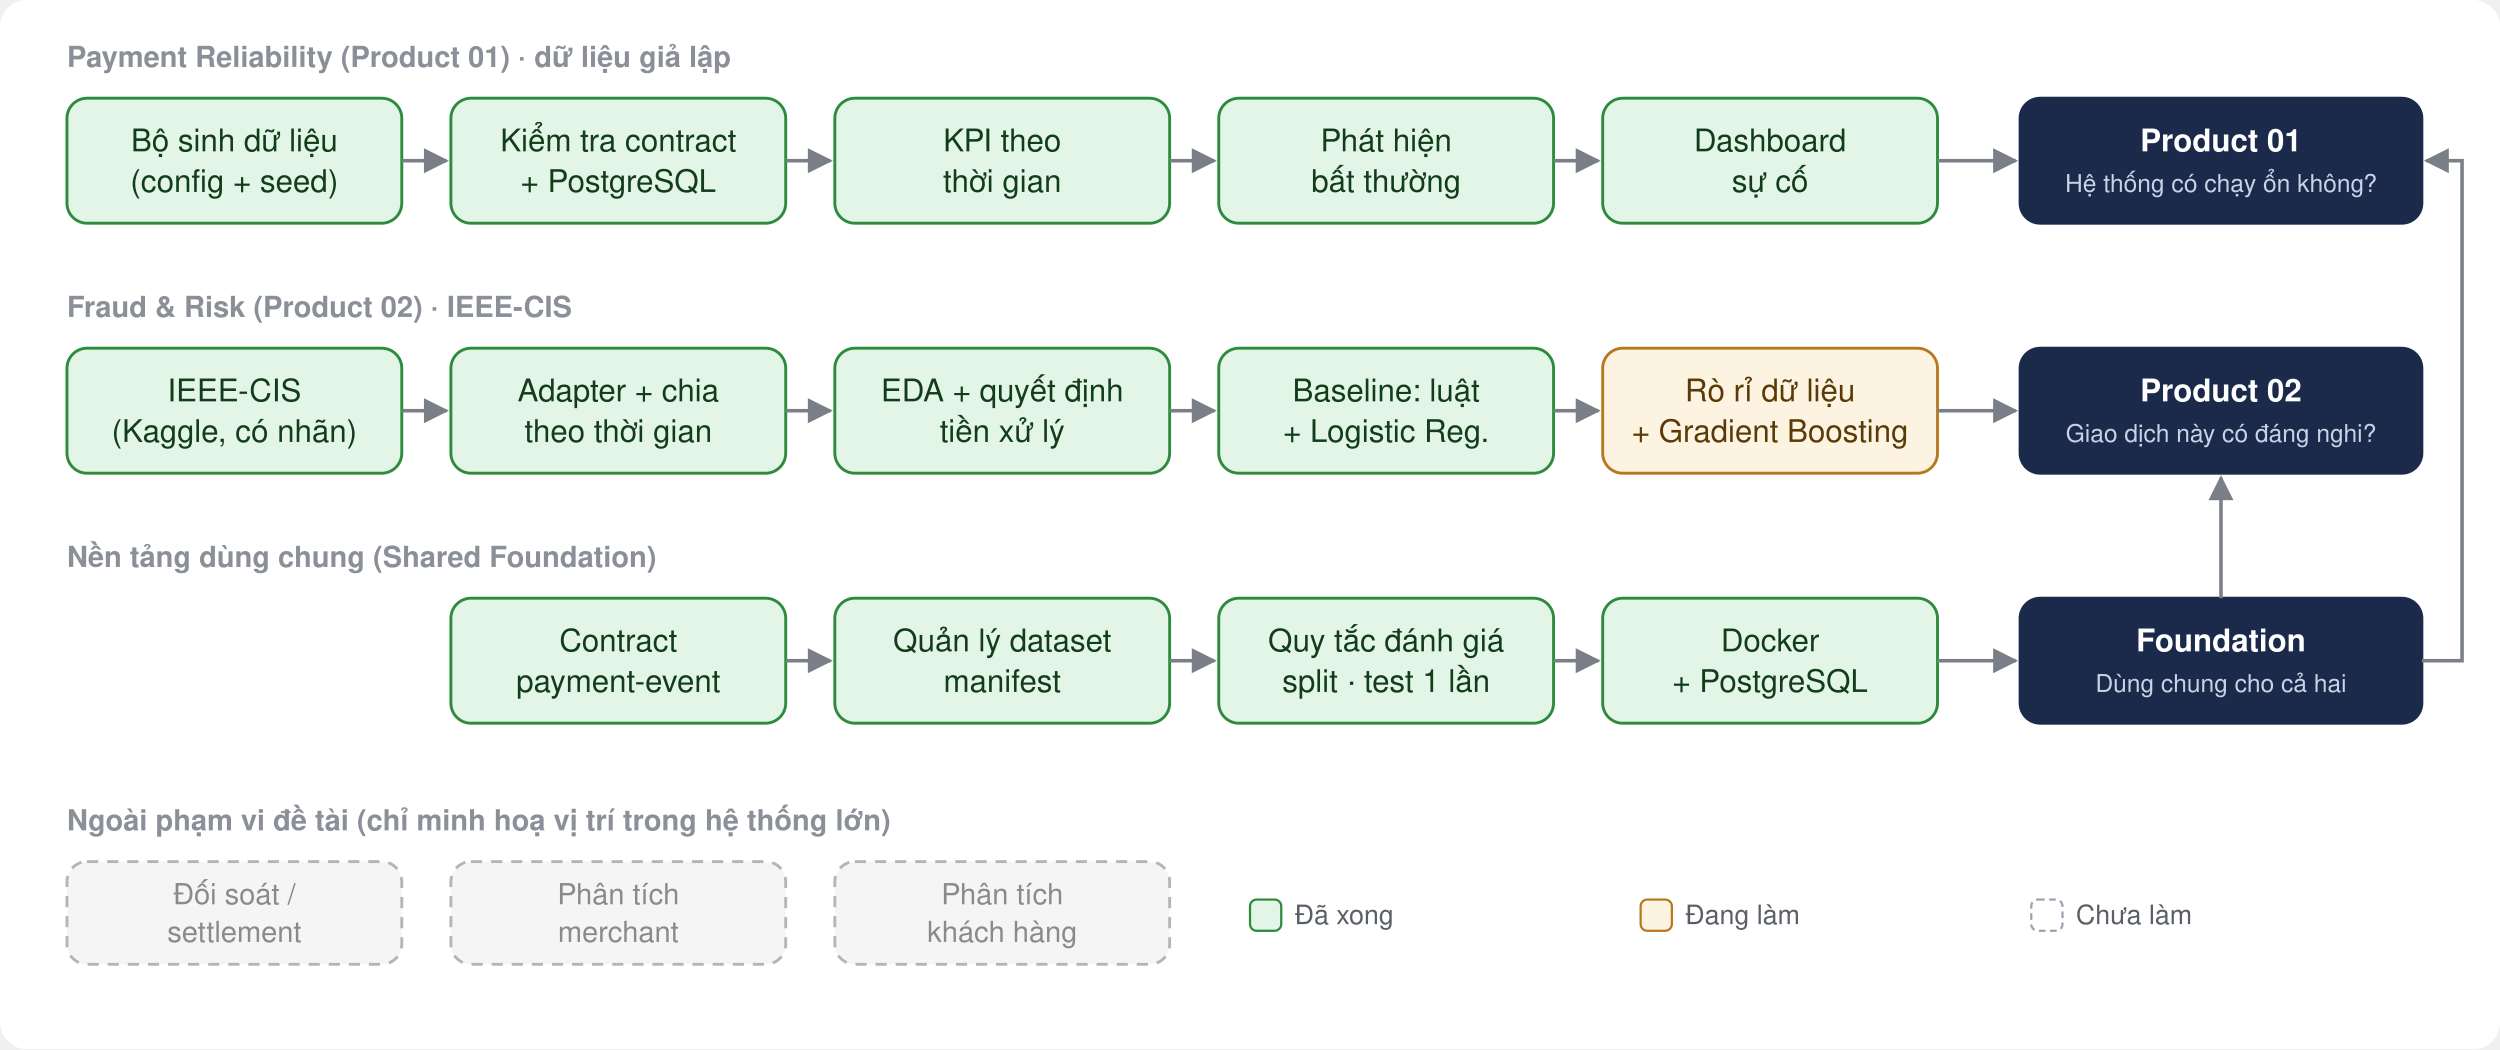
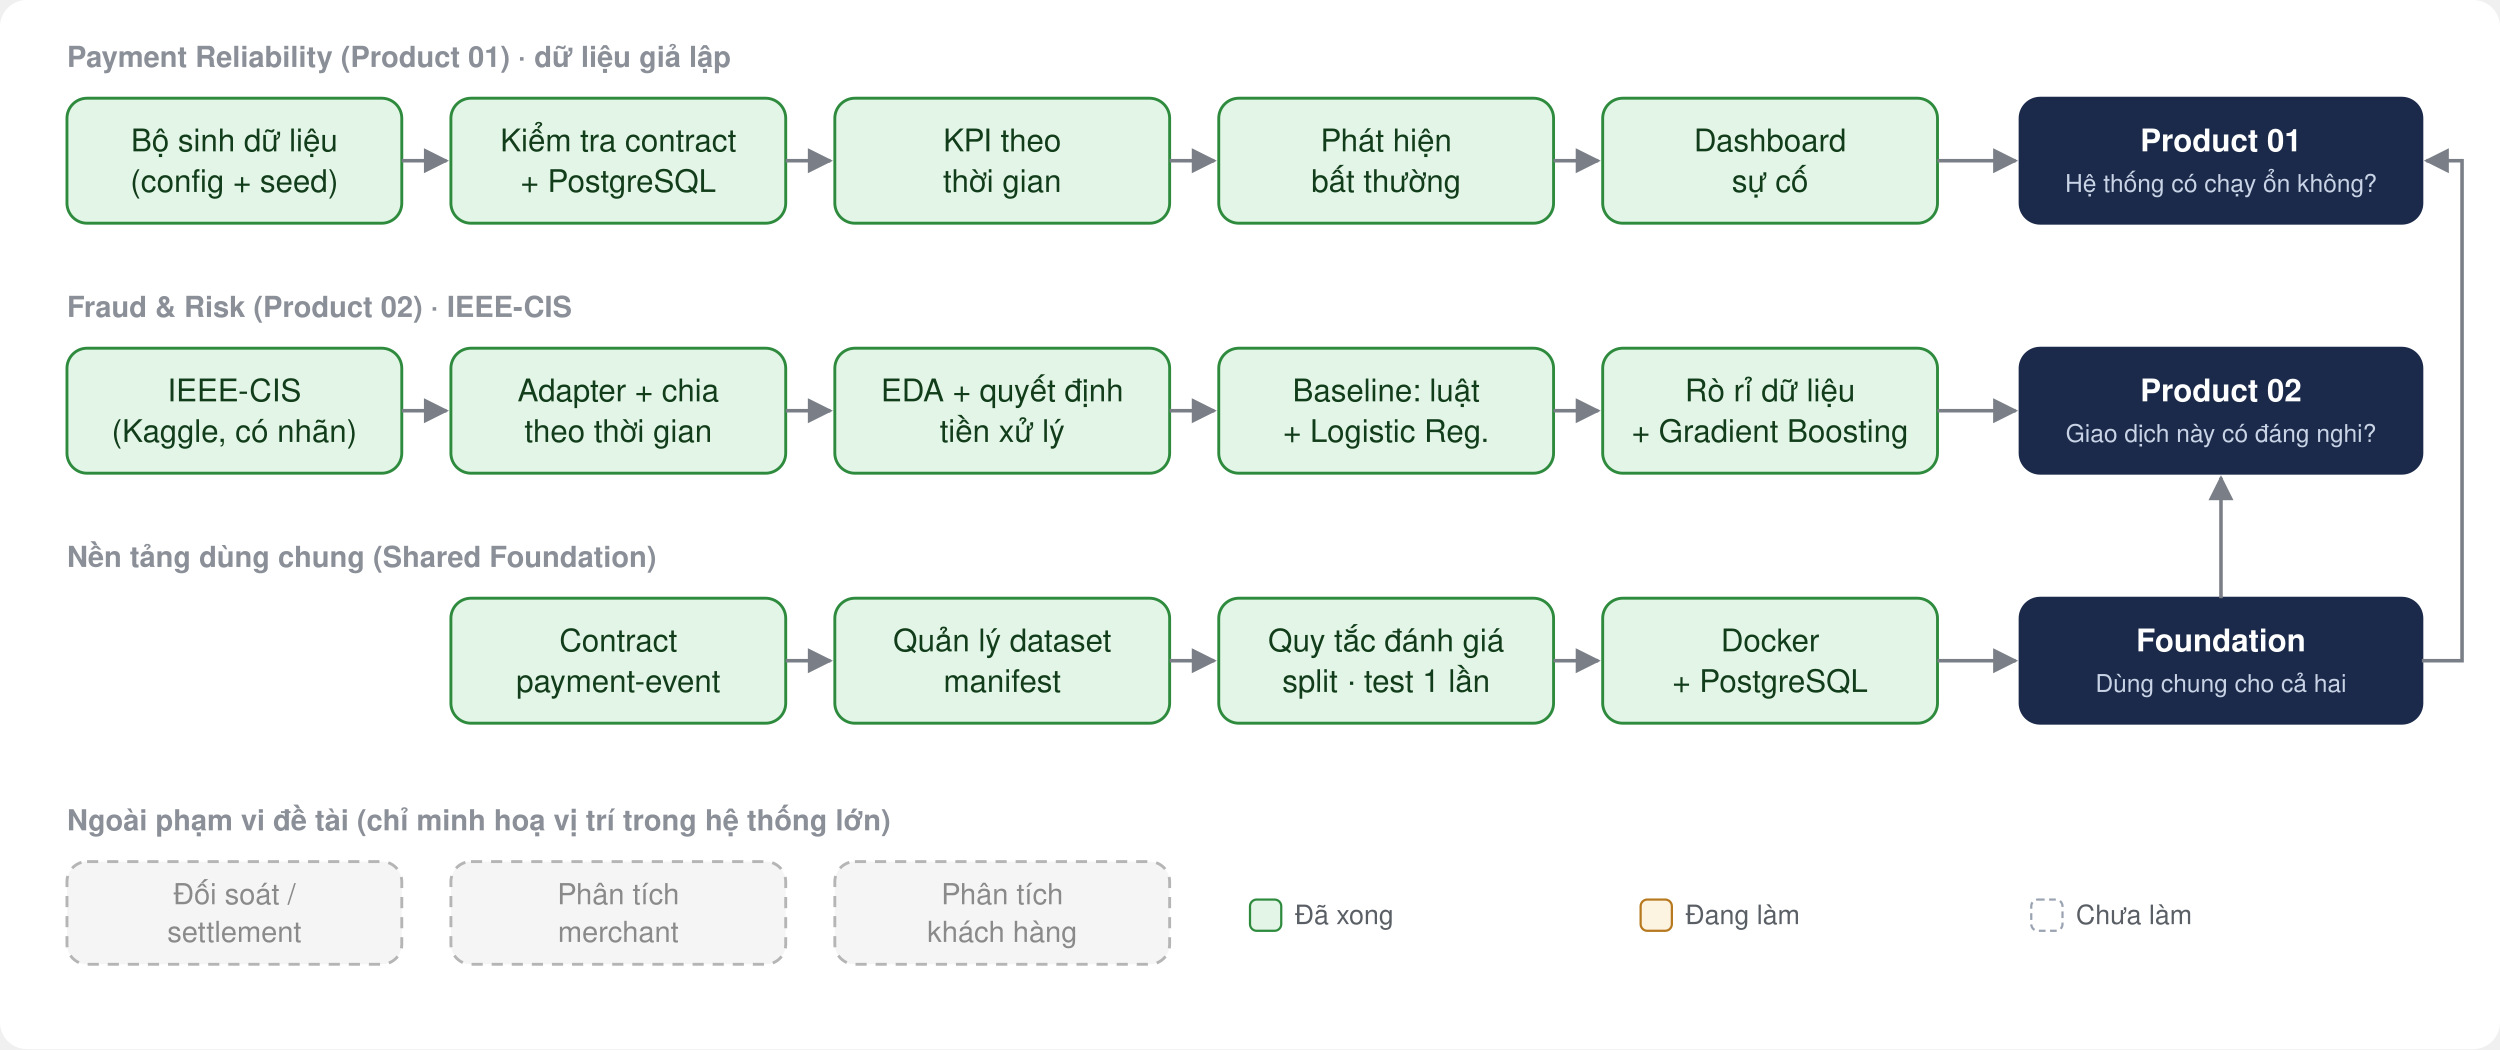
<svg xmlns="http://www.w3.org/2000/svg" width="1120" height="470" viewBox="0 0 1120 470" font-family="Segoe UI, Helvetica Neue, Helvetica, Arial, sans-serif">
  <defs>
    <marker id="ah" viewBox="0 0 10 10" refX="9" refY="5" markerWidth="7" markerHeight="7" orient="auto-start-reverse">
      <path d="M0,0 L10,5 L0,10 z" fill="#7a7f87" />
    </marker>
  </defs>
  <rect width="1120" height="470" rx="12" fill="#ffffff" />
  <text x="30" y="30" font-size="13" font-weight="700" fill="#8a8f98">Payment Reliability (Product 01) · dữ liệu giả lập</text>
  <rect x="30" y="44" width="150" height="56" rx="9" fill="#e3f5e6" stroke="#2e8b3e" stroke-width="1.3" />
  <text x="105.0" y="67.8" text-anchor="middle" font-size="14" font-weight="400" fill="#123d1b">Bộ sinh dữ liệu</text>
  <text x="105.0" y="86.0" text-anchor="middle" font-size="14" font-weight="400" fill="#123d1b">(config + seed)</text>
  <rect x="202" y="44" width="150" height="56" rx="9" fill="#e3f5e6" stroke="#2e8b3e" stroke-width="1.3" />
  <text x="277.0" y="67.8" text-anchor="middle" font-size="14" font-weight="400" fill="#123d1b">Kiểm tra contract</text>
  <text x="277.0" y="86.0" text-anchor="middle" font-size="14" font-weight="400" fill="#123d1b">+ PostgreSQL</text>
  <rect x="374" y="44" width="150" height="56" rx="9" fill="#e3f5e6" stroke="#2e8b3e" stroke-width="1.3" />
  <text x="449.0" y="67.8" text-anchor="middle" font-size="14" font-weight="400" fill="#123d1b">KPI theo</text>
  <text x="449.0" y="86.0" text-anchor="middle" font-size="14" font-weight="400" fill="#123d1b">thời gian</text>
  <rect x="546" y="44" width="150" height="56" rx="9" fill="#e3f5e6" stroke="#2e8b3e" stroke-width="1.3" />
  <text x="621.0" y="67.8" text-anchor="middle" font-size="14" font-weight="400" fill="#123d1b">Phát hiện</text>
  <text x="621.0" y="86.0" text-anchor="middle" font-size="14" font-weight="400" fill="#123d1b">bất thường</text>
  <rect x="718" y="44" width="150" height="56" rx="9" fill="#e3f5e6" stroke="#2e8b3e" stroke-width="1.3" />
  <text x="793.0" y="67.8" text-anchor="middle" font-size="14" font-weight="400" fill="#123d1b">Dashboard</text>
  <text x="793.0" y="86.0" text-anchor="middle" font-size="14" font-weight="400" fill="#123d1b">sự cố</text>
  <rect x="905" y="44" width="180" height="56" rx="9" fill="#1b2a4a" stroke="#1b2a4a" stroke-width="1.3" />
  <text x="995.0" y="67.8" text-anchor="middle" font-size="14" font-weight="700" fill="#ffffff">Product 01</text>
  <text x="995.0" y="86.0" text-anchor="middle" font-size="11" fill="#c9d3e6">Hệ thống có chạy ổn không?</text>
  <text x="30" y="142" font-size="13" font-weight="700" fill="#8a8f98">Fraud &amp; Risk (Product 02) · IEEE-CIS</text>
  <rect x="30" y="156" width="150" height="56" rx="9" fill="#e3f5e6" stroke="#2e8b3e" stroke-width="1.3" />
  <text x="105.0" y="179.8" text-anchor="middle" font-size="14" font-weight="400" fill="#123d1b">IEEE-CIS</text>
  <text x="105.0" y="198.0" text-anchor="middle" font-size="14" font-weight="400" fill="#123d1b">(Kaggle, có nhãn)</text>
  <rect x="202" y="156" width="150" height="56" rx="9" fill="#e3f5e6" stroke="#2e8b3e" stroke-width="1.3" />
  <text x="277.0" y="179.8" text-anchor="middle" font-size="14" font-weight="400" fill="#123d1b">Adapter + chia</text>
  <text x="277.0" y="198.0" text-anchor="middle" font-size="14" font-weight="400" fill="#123d1b">theo thời gian</text>
  <rect x="374" y="156" width="150" height="56" rx="9" fill="#e3f5e6" stroke="#2e8b3e" stroke-width="1.3" />
  <text x="449.0" y="179.8" text-anchor="middle" font-size="14" font-weight="400" fill="#123d1b">EDA + quyết định</text>
  <text x="449.0" y="198.0" text-anchor="middle" font-size="14" font-weight="400" fill="#123d1b">tiền xử lý</text>
  <rect x="546" y="156" width="150" height="56" rx="9" fill="#e3f5e6" stroke="#2e8b3e" stroke-width="1.3" />
  <text x="621.0" y="179.8" text-anchor="middle" font-size="14" font-weight="400" fill="#123d1b">Baseline: luật</text>
  <text x="621.0" y="198.0" text-anchor="middle" font-size="14" font-weight="400" fill="#123d1b">+ Logistic Reg.</text>
-   <rect x="718" y="156" width="150" height="56" rx="9" fill="#fdf3e1" stroke="#b7791f" stroke-width="1.3" />
-   <text x="793.0" y="179.8" text-anchor="middle" font-size="14" font-weight="400" fill="#5a3a07">Rò rỉ dữ liệu</text>
-   <text x="793.0" y="198.0" text-anchor="middle" font-size="14" font-weight="400" fill="#5a3a07">+ Gradient Boosting</text>
+   <rect x="718" y="156" width="150" height="56" rx="9" fill="#e3f5e6" stroke="#2e8b3e" stroke-width="1.3" />
+   <text x="793.0" y="179.8" text-anchor="middle" font-size="14" font-weight="400" fill="#123d1b">Rò rỉ dữ liệu</text>
+   <text x="793.0" y="198.0" text-anchor="middle" font-size="14" font-weight="400" fill="#123d1b">+ Gradient Boosting</text>
  <rect x="905" y="156" width="180" height="56" rx="9" fill="#1b2a4a" stroke="#1b2a4a" stroke-width="1.3" />
  <text x="995.0" y="179.8" text-anchor="middle" font-size="14" font-weight="700" fill="#ffffff">Product 02</text>
  <text x="995.0" y="198.0" text-anchor="middle" font-size="11" fill="#c9d3e6">Giao dịch này có đáng nghi?</text>
  <text x="30" y="254" font-size="13" font-weight="700" fill="#8a8f98">Nền tảng dùng chung (Shared Foundation)</text>
  <rect x="202" y="268" width="150" height="56" rx="9" fill="#e3f5e6" stroke="#2e8b3e" stroke-width="1.3" />
  <text x="277.0" y="291.8" text-anchor="middle" font-size="14" font-weight="400" fill="#123d1b">Contract</text>
  <text x="277.0" y="310.0" text-anchor="middle" font-size="14" font-weight="400" fill="#123d1b">payment-event</text>
  <rect x="374" y="268" width="150" height="56" rx="9" fill="#e3f5e6" stroke="#2e8b3e" stroke-width="1.3" />
  <text x="449.0" y="291.8" text-anchor="middle" font-size="14" font-weight="400" fill="#123d1b">Quản lý dataset</text>
  <text x="449.0" y="310.0" text-anchor="middle" font-size="14" font-weight="400" fill="#123d1b">manifest</text>
  <rect x="546" y="268" width="150" height="56" rx="9" fill="#e3f5e6" stroke="#2e8b3e" stroke-width="1.3" />
  <text x="621.0" y="291.8" text-anchor="middle" font-size="14" font-weight="400" fill="#123d1b">Quy tắc đánh giá</text>
  <text x="621.0" y="310.0" text-anchor="middle" font-size="14" font-weight="400" fill="#123d1b">split · test 1 lần</text>
  <rect x="718" y="268" width="150" height="56" rx="9" fill="#e3f5e6" stroke="#2e8b3e" stroke-width="1.3" />
  <text x="793.0" y="291.8" text-anchor="middle" font-size="14" font-weight="400" fill="#123d1b">Docker</text>
  <text x="793.0" y="310.0" text-anchor="middle" font-size="14" font-weight="400" fill="#123d1b">+ PostgreSQL</text>
  <rect x="905" y="268" width="180" height="56" rx="9" fill="#1b2a4a" stroke="#1b2a4a" stroke-width="1.3" />
  <text x="995.0" y="291.8" text-anchor="middle" font-size="14" font-weight="700" fill="#ffffff">Foundation</text>
  <text x="995.0" y="310.0" text-anchor="middle" font-size="11" fill="#c9d3e6">Dùng chung cho cả hai</text>
  <path d="M 180,72.0 L 200,72.0" fill="none" stroke="#7a7f87" stroke-width="1.6" marker-end="url(#ah)" />
  <path d="M 352,72.0 L 372,72.0" fill="none" stroke="#7a7f87" stroke-width="1.6" marker-end="url(#ah)" />
  <path d="M 524,72.0 L 544,72.0" fill="none" stroke="#7a7f87" stroke-width="1.6" marker-end="url(#ah)" />
  <path d="M 696,72.0 L 716,72.0" fill="none" stroke="#7a7f87" stroke-width="1.6" marker-end="url(#ah)" />
  <path d="M 868,72.0 L 903,72.0" fill="none" stroke="#7a7f87" stroke-width="1.6" marker-end="url(#ah)" />
  <path d="M 180,184.0 L 200,184.0" fill="none" stroke="#7a7f87" stroke-width="1.6" marker-end="url(#ah)" />
  <path d="M 352,184.0 L 372,184.0" fill="none" stroke="#7a7f87" stroke-width="1.6" marker-end="url(#ah)" />
  <path d="M 524,184.0 L 544,184.0" fill="none" stroke="#7a7f87" stroke-width="1.6" marker-end="url(#ah)" />
  <path d="M 696,184.0 L 716,184.0" fill="none" stroke="#7a7f87" stroke-width="1.6" marker-end="url(#ah)" />
  <path d="M 868,184.0 L 903,184.0" fill="none" stroke="#7a7f87" stroke-width="1.6" marker-end="url(#ah)" />
  <path d="M 352,296.0 L 372,296.0" fill="none" stroke="#7a7f87" stroke-width="1.6" marker-end="url(#ah)" />
  <path d="M 524,296.0 L 544,296.0" fill="none" stroke="#7a7f87" stroke-width="1.6" marker-end="url(#ah)" />
  <path d="M 696,296.0 L 716,296.0" fill="none" stroke="#7a7f87" stroke-width="1.6" marker-end="url(#ah)" />
  <path d="M 868,296.0 L 903,296.0" fill="none" stroke="#7a7f87" stroke-width="1.6" marker-end="url(#ah)" />
  <path d="M 995.0,268 L 995.0,214" fill="none" stroke="#7a7f87" stroke-width="1.6" marker-end="url(#ah)" />
  <path d="M 1085,296.0 L 1103,296.0 L 1103,72.0 L 1087,72.0" fill="none" stroke="#7a7f87" stroke-width="1.6" marker-end="url(#ah)" />
  <text x="30" y="372" font-size="13" font-weight="700" fill="#8a8f98">Ngoài phạm vi đề tài (chỉ minh hoạ vị trí trong hệ thống lớn)</text>
  <rect x="30" y="386" width="150" height="46" rx="9" fill="#f5f5f5" stroke="#b5b5b5" stroke-width="1.3" stroke-dasharray="5 4" />
  <text x="105.0" y="405.1" text-anchor="middle" font-size="13" font-weight="400" fill="#8a8a8a">Đối soát /</text>
  <text x="105.0" y="422.0" text-anchor="middle" font-size="13" font-weight="400" fill="#8a8a8a">settlement</text>
  <rect x="202" y="386" width="150" height="46" rx="9" fill="#f5f5f5" stroke="#b5b5b5" stroke-width="1.3" stroke-dasharray="5 4" />
  <text x="277.0" y="405.1" text-anchor="middle" font-size="13" font-weight="400" fill="#8a8a8a">Phân tích</text>
  <text x="277.0" y="422.0" text-anchor="middle" font-size="13" font-weight="400" fill="#8a8a8a">merchant</text>
  <rect x="374" y="386" width="150" height="46" rx="9" fill="#f5f5f5" stroke="#b5b5b5" stroke-width="1.3" stroke-dasharray="5 4" />
  <text x="449.0" y="405.1" text-anchor="middle" font-size="13" font-weight="400" fill="#8a8a8a">Phân tích</text>
  <text x="449.0" y="422.0" text-anchor="middle" font-size="13" font-weight="400" fill="#8a8a8a">khách hàng</text>
  <rect x="560" y="403" width="14" height="14" rx="3" fill="#e3f5e6" stroke="#2e8b3e" />
  <text x="580" y="414" text-anchor="start" font-size="12" font-weight="400" fill="#5a5f66">Đã xong</text>
  <rect x="735" y="403" width="14" height="14" rx="3" fill="#fdf3e1" stroke="#b7791f" />
  <text x="755" y="414" text-anchor="start" font-size="12" font-weight="400" fill="#5a5f66">Đang làm</text>
  <rect x="910" y="403" width="14" height="14" rx="3" fill="#ffffff" stroke="#9aa3b2" stroke-dasharray="3 2" />
  <text x="930" y="414" text-anchor="start" font-size="12" font-weight="400" fill="#5a5f66">Chưa làm</text>
</svg>
